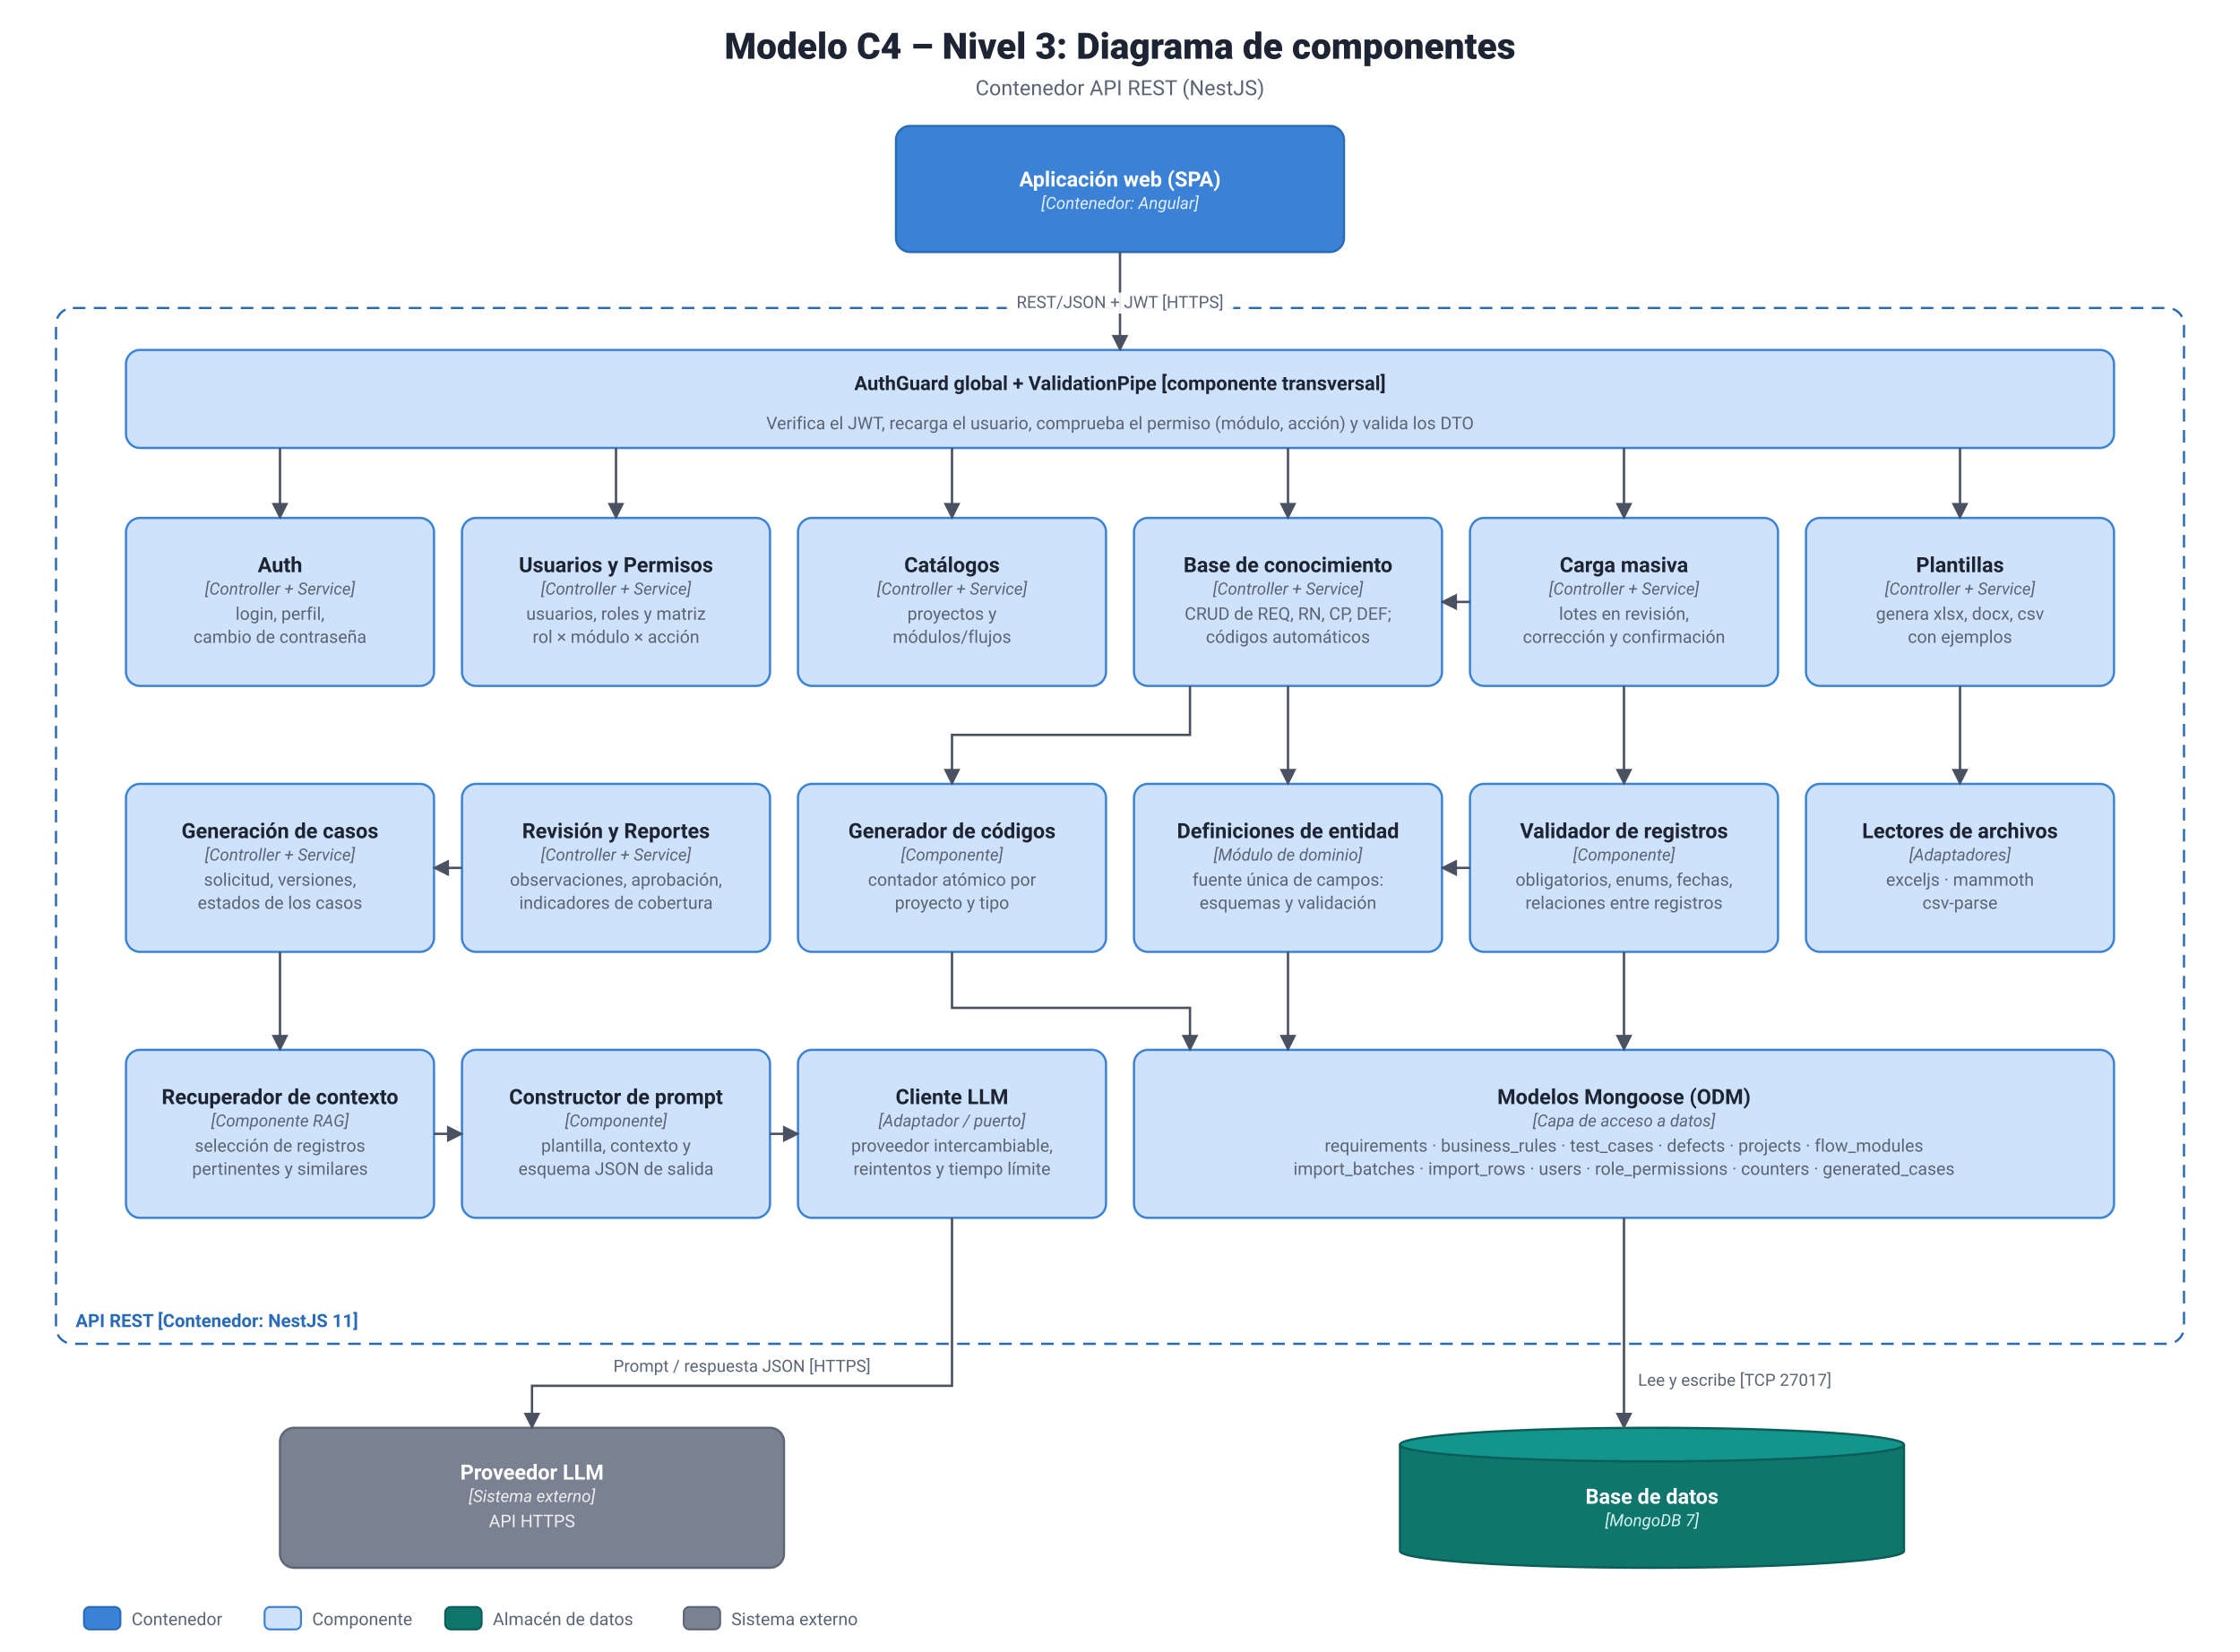
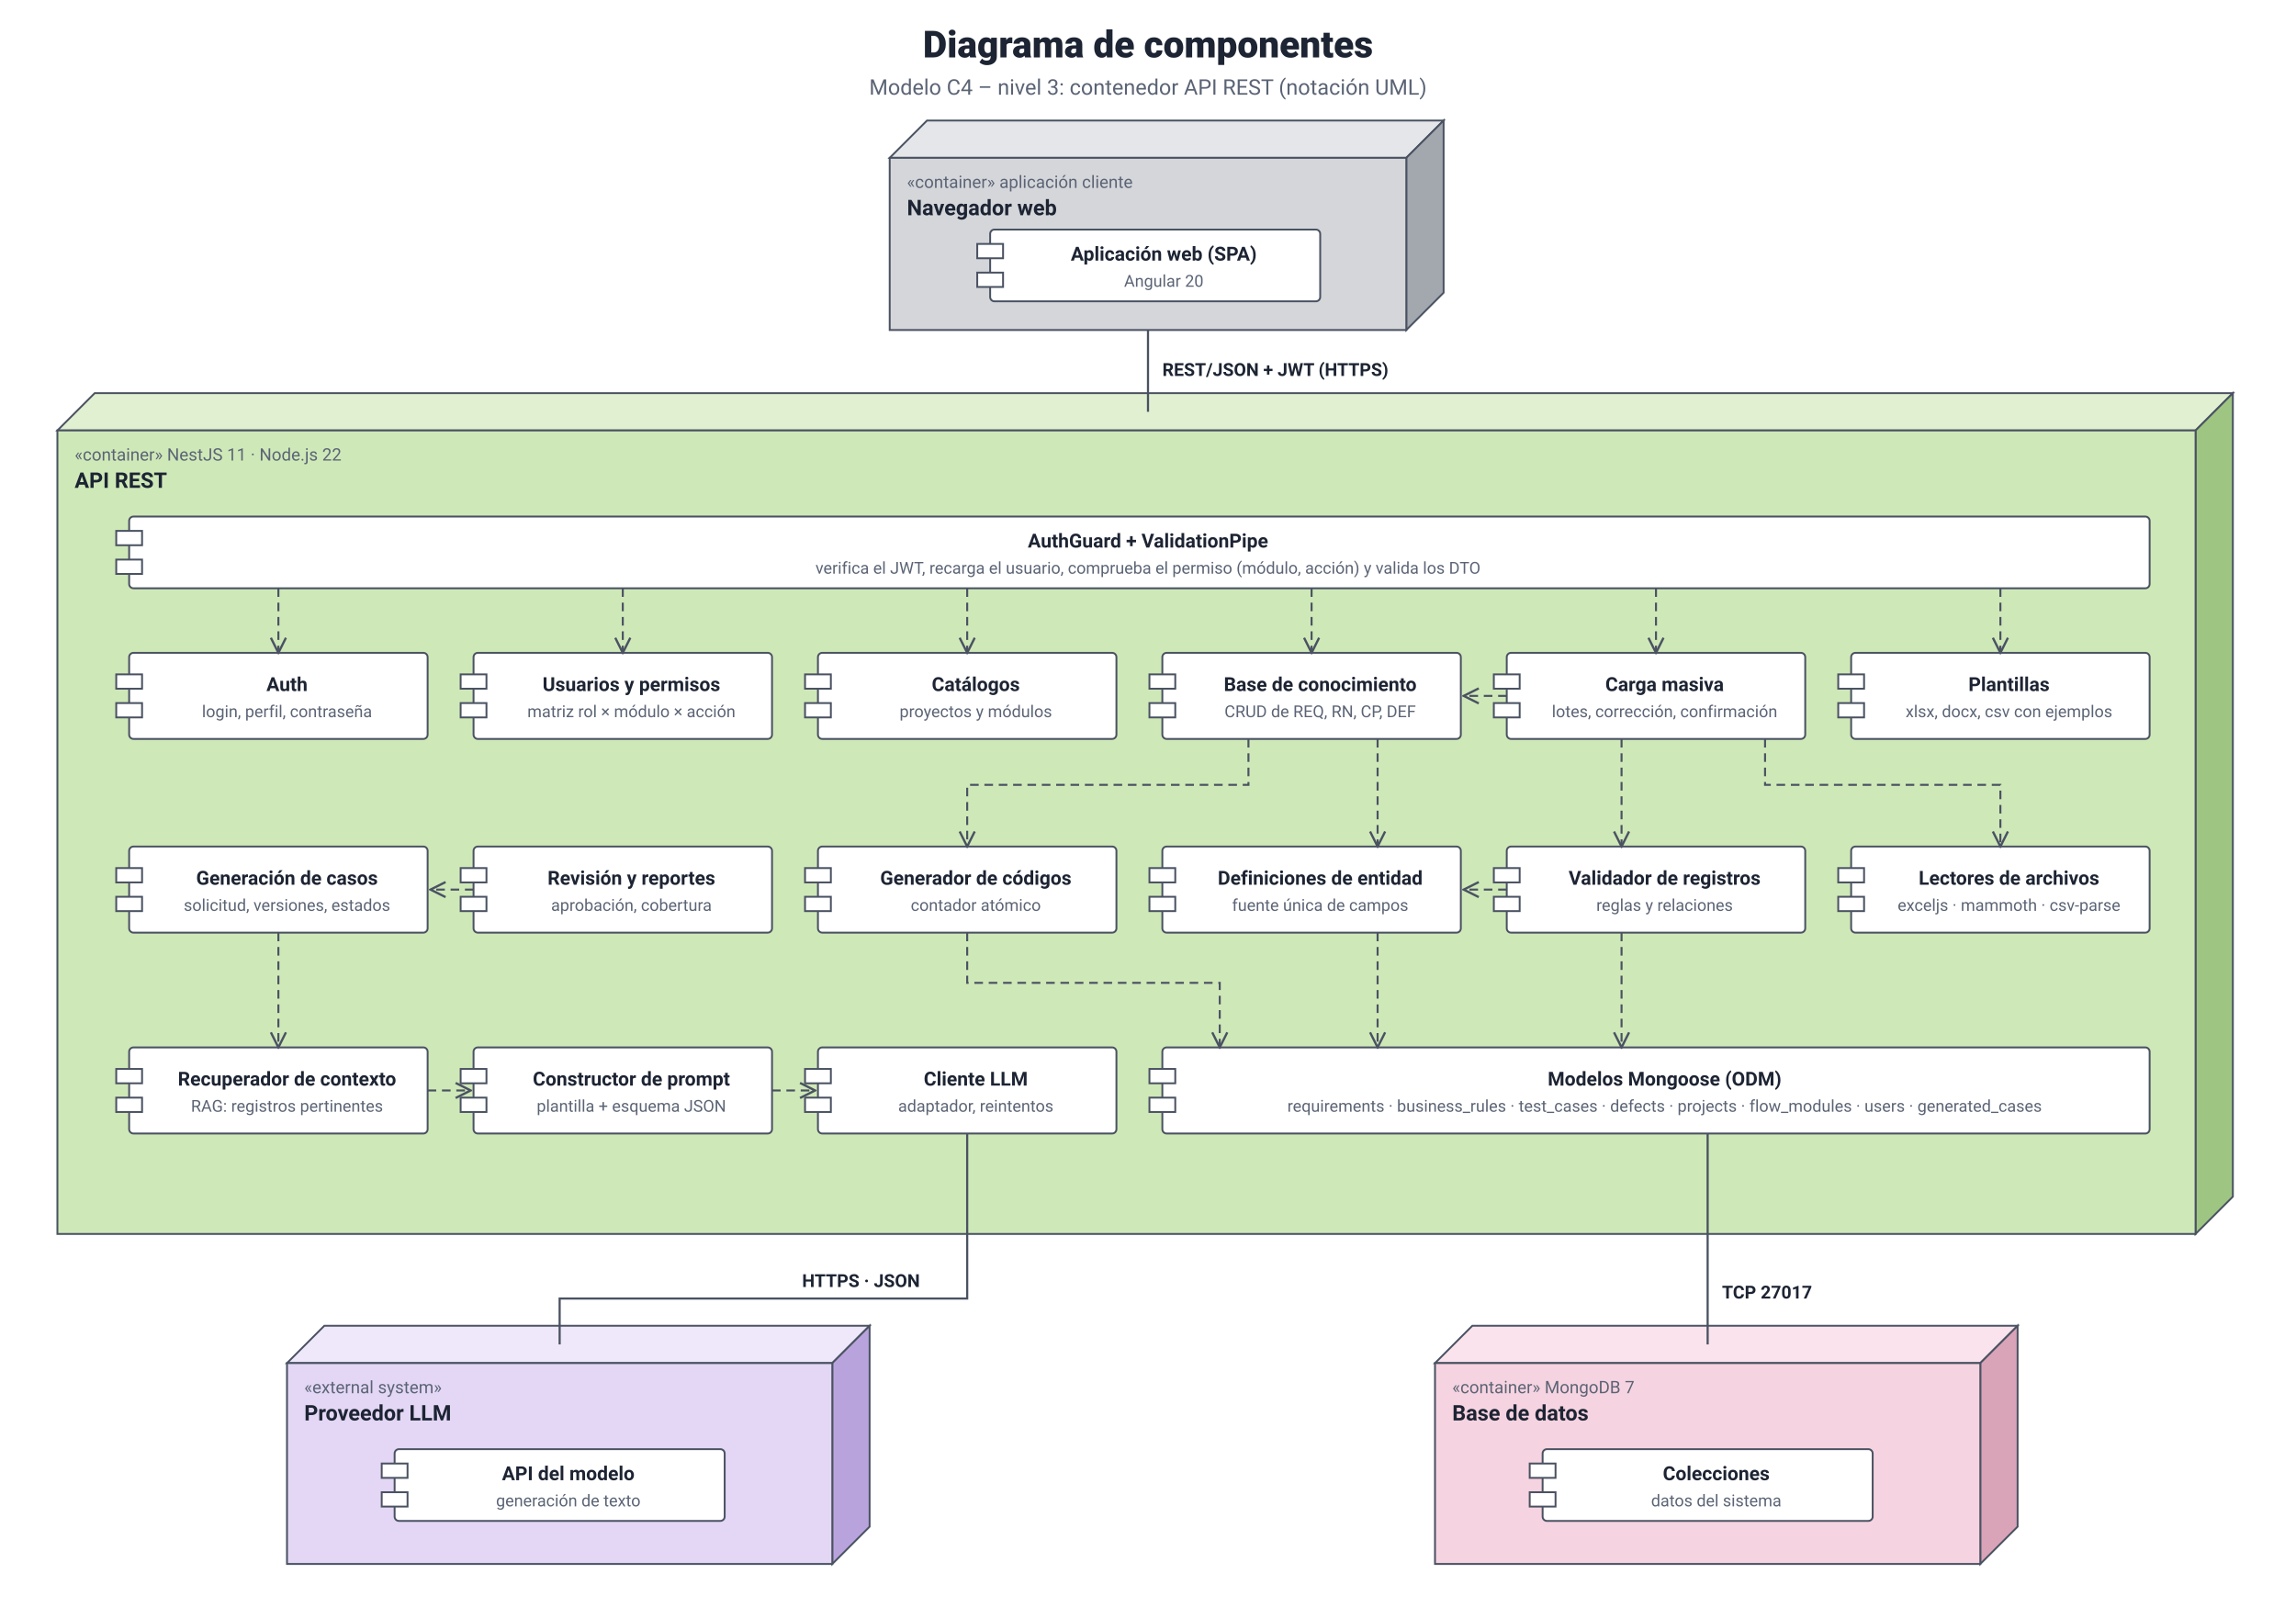
- <svg xmlns="http://www.w3.org/2000/svg" width="1600" height="1180" viewBox="0 0 1600 1180" font-family="Segoe UI, Roboto, Helvetica, Arial, sans-serif">
+ <svg xmlns="http://www.w3.org/2000/svg" width="1600" height="1120" viewBox="0 0 1600 1120" font-family="Segoe UI, Roboto, Helvetica, Arial, sans-serif">
  <defs>
    <marker id="arr" viewBox="0 0 10 10" refX="9" refY="5" markerWidth="7" markerHeight="7" orient="auto-start-reverse">
      <path d="M0,0 L10,5 L0,10 z" fill="#4a5262" />
    </marker>
+     <marker id="open" viewBox="0 0 12 12" refX="11" refY="6" markerWidth="9" markerHeight="9" orient="auto">
+       <path d="M1,1 L11,6 L1,11" fill="none" stroke="#4a5262" stroke-width="1.5" />
+     </marker>
  </defs>
-   <rect width="1600" height="1180" fill="#ffffff" />
-   <text x="800.0" y="42" font-size="26" font-weight="800" fill="#1d2433" text-anchor="middle">Modelo C4 – Nivel 3: Diagrama de componentes</text>
-   <text x="800.0" y="68" font-size="15" font-weight="400" fill="#5b6475" text-anchor="middle">Contenedor API REST (NestJS)</text>
-   <rect x="640" y="90" width="320" height="90" rx="10" fill="#3b82d6" stroke="#2a6bb8" stroke-width="1.6" />
-   <text x="800.0" y="133.25" font-size="15" font-weight="700" fill="#ffffff" text-anchor="middle">Aplicación web (SPA)</text>
-   <text x="800.0" y="149.25" font-size="12" font-weight="400" fill="#e3eefb" text-anchor="middle" font-style="italic">[Contenedor: Angular]</text>
-   <rect x="40" y="220" width="1520" height="740" rx="12" fill="none" stroke="#2a6bb8" stroke-width="1.6" stroke-dasharray="9 6" />
-   <text x="54" y="948" font-size="13" font-weight="700" fill="#2a6bb8" text-anchor="start">API REST [Contenedor: NestJS 11]</text>
-   <rect x="90" y="250" width="1420" height="70" rx="10" fill="#cfe2fb" stroke="#3b82d6" stroke-width="1.6" />
-   <text x="800.0" y="278.65" font-size="14" font-weight="700" fill="#1d2433" text-anchor="middle">AuthGuard global + ValidationPipe  [componente transversal]</text>
-   <text x="800.0" y="306.65" font-size="12.5" font-weight="400" fill="#5b6475" text-anchor="middle">Verifica el JWT, recarga el usuario, comprueba el permiso (módulo, acción) y valida los DTO</text>
-   <path d="M800,180 L800,250" fill="none" stroke="#4a5262" stroke-width="1.7" marker-end="url(#arr)" />
-   <rect x="719.1" y="209" width="161.8" height="15" fill="#ffffff" opacity="0.92" />
-   <text x="800" y="220" font-size="12" font-weight="400" fill="#5b6475" text-anchor="middle">REST/JSON + JWT [HTTPS]</text>
-   <rect x="90" y="370" width="220" height="120" rx="10" fill="#cfe2fb" stroke="#3b82d6" stroke-width="1.6" />
-   <text x="200.0" y="408.75" font-size="15" font-weight="700" fill="#1d2433" text-anchor="middle">Auth</text>
-   <text x="200.0" y="424.75" font-size="12" font-weight="400" fill="#5b6475" text-anchor="middle" font-style="italic">[Controller + Service]</text>
-   <text x="200.0" y="442.75" font-size="12.5" font-weight="400" fill="#5b6475" text-anchor="middle">login, perfil,</text>
-   <text x="200.0" y="459.25" font-size="12.5" font-weight="400" fill="#5b6475" text-anchor="middle">cambio de contraseña</text>
-   <path d="M200,320 L200,370" fill="none" stroke="#4a5262" stroke-width="1.7" marker-end="url(#arr)" />
-   <rect x="330" y="370" width="220" height="120" rx="10" fill="#cfe2fb" stroke="#3b82d6" stroke-width="1.6" />
-   <text x="440.0" y="408.75" font-size="15" font-weight="700" fill="#1d2433" text-anchor="middle">Usuarios y Permisos</text>
-   <text x="440.0" y="424.75" font-size="12" font-weight="400" fill="#5b6475" text-anchor="middle" font-style="italic">[Controller + Service]</text>
-   <text x="440.0" y="442.75" font-size="12.5" font-weight="400" fill="#5b6475" text-anchor="middle">usuarios, roles y matriz</text>
-   <text x="440.0" y="459.25" font-size="12.5" font-weight="400" fill="#5b6475" text-anchor="middle">rol × módulo × acción</text>
-   <path d="M440,320 L440,370" fill="none" stroke="#4a5262" stroke-width="1.7" marker-end="url(#arr)" />
-   <rect x="570" y="370" width="220" height="120" rx="10" fill="#cfe2fb" stroke="#3b82d6" stroke-width="1.6" />
-   <text x="680.0" y="408.75" font-size="15" font-weight="700" fill="#1d2433" text-anchor="middle">Catálogos</text>
-   <text x="680.0" y="424.75" font-size="12" font-weight="400" fill="#5b6475" text-anchor="middle" font-style="italic">[Controller + Service]</text>
-   <text x="680.0" y="442.75" font-size="12.5" font-weight="400" fill="#5b6475" text-anchor="middle">proyectos y</text>
-   <text x="680.0" y="459.25" font-size="12.5" font-weight="400" fill="#5b6475" text-anchor="middle">módulos/flujos</text>
-   <path d="M680,320 L680,370" fill="none" stroke="#4a5262" stroke-width="1.7" marker-end="url(#arr)" />
-   <rect x="810" y="370" width="220" height="120" rx="10" fill="#cfe2fb" stroke="#3b82d6" stroke-width="1.6" />
-   <text x="920.0" y="408.75" font-size="15" font-weight="700" fill="#1d2433" text-anchor="middle">Base de conocimiento</text>
-   <text x="920.0" y="424.75" font-size="12" font-weight="400" fill="#5b6475" text-anchor="middle" font-style="italic">[Controller + Service]</text>
-   <text x="920.0" y="442.75" font-size="12.5" font-weight="400" fill="#5b6475" text-anchor="middle">CRUD de REQ, RN, CP, DEF;</text>
-   <text x="920.0" y="459.25" font-size="12.5" font-weight="400" fill="#5b6475" text-anchor="middle">códigos automáticos</text>
-   <path d="M920,320 L920,370" fill="none" stroke="#4a5262" stroke-width="1.7" marker-end="url(#arr)" />
-   <rect x="1050" y="370" width="220" height="120" rx="10" fill="#cfe2fb" stroke="#3b82d6" stroke-width="1.6" />
-   <text x="1160.0" y="408.75" font-size="15" font-weight="700" fill="#1d2433" text-anchor="middle">Carga masiva</text>
-   <text x="1160.0" y="424.75" font-size="12" font-weight="400" fill="#5b6475" text-anchor="middle" font-style="italic">[Controller + Service]</text>
-   <text x="1160.0" y="442.75" font-size="12.5" font-weight="400" fill="#5b6475" text-anchor="middle">lotes en revisión,</text>
-   <text x="1160.0" y="459.25" font-size="12.5" font-weight="400" fill="#5b6475" text-anchor="middle">corrección y confirmación</text>
-   <path d="M1160,320 L1160,370" fill="none" stroke="#4a5262" stroke-width="1.7" marker-end="url(#arr)" />
-   <rect x="1290" y="370" width="220" height="120" rx="10" fill="#cfe2fb" stroke="#3b82d6" stroke-width="1.6" />
-   <text x="1400.0" y="408.75" font-size="15" font-weight="700" fill="#1d2433" text-anchor="middle">Plantillas</text>
-   <text x="1400.0" y="424.75" font-size="12" font-weight="400" fill="#5b6475" text-anchor="middle" font-style="italic">[Controller + Service]</text>
-   <text x="1400.0" y="442.75" font-size="12.5" font-weight="400" fill="#5b6475" text-anchor="middle">genera xlsx, docx, csv</text>
-   <text x="1400.0" y="459.25" font-size="12.5" font-weight="400" fill="#5b6475" text-anchor="middle">con ejemplos</text>
-   <path d="M1400,320 L1400,370" fill="none" stroke="#4a5262" stroke-width="1.7" marker-end="url(#arr)" />
-   <rect x="810" y="560" width="220" height="120" rx="10" fill="#cfe2fb" stroke="#3b82d6" stroke-width="1.6" />
-   <text x="920.0" y="598.75" font-size="15" font-weight="700" fill="#1d2433" text-anchor="middle">Definiciones de entidad</text>
-   <text x="920.0" y="614.75" font-size="12" font-weight="400" fill="#5b6475" text-anchor="middle" font-style="italic">[Módulo de dominio]</text>
-   <text x="920.0" y="632.75" font-size="12.5" font-weight="400" fill="#5b6475" text-anchor="middle">fuente única de campos:</text>
-   <text x="920.0" y="649.25" font-size="12.5" font-weight="400" fill="#5b6475" text-anchor="middle">esquemas y validación</text>
-   <rect x="1050" y="560" width="220" height="120" rx="10" fill="#cfe2fb" stroke="#3b82d6" stroke-width="1.6" />
-   <text x="1160.0" y="598.75" font-size="15" font-weight="700" fill="#1d2433" text-anchor="middle">Validador de registros</text>
-   <text x="1160.0" y="614.75" font-size="12" font-weight="400" fill="#5b6475" text-anchor="middle" font-style="italic">[Componente]</text>
-   <text x="1160.0" y="632.75" font-size="12.5" font-weight="400" fill="#5b6475" text-anchor="middle">obligatorios, enums, fechas,</text>
-   <text x="1160.0" y="649.25" font-size="12.5" font-weight="400" fill="#5b6475" text-anchor="middle">relaciones entre registros</text>
-   <rect x="1290" y="560" width="220" height="120" rx="10" fill="#cfe2fb" stroke="#3b82d6" stroke-width="1.6" />
-   <text x="1400.0" y="598.75" font-size="15" font-weight="700" fill="#1d2433" text-anchor="middle">Lectores de archivos</text>
-   <text x="1400.0" y="614.75" font-size="12" font-weight="400" fill="#5b6475" text-anchor="middle" font-style="italic">[Adaptadores]</text>
-   <text x="1400.0" y="632.75" font-size="12.5" font-weight="400" fill="#5b6475" text-anchor="middle">exceljs · mammoth</text>
-   <text x="1400.0" y="649.25" font-size="12.5" font-weight="400" fill="#5b6475" text-anchor="middle">csv-parse</text>
-   <rect x="570" y="560" width="220" height="120" rx="10" fill="#cfe2fb" stroke="#3b82d6" stroke-width="1.6" />
-   <text x="680.0" y="598.75" font-size="15" font-weight="700" fill="#1d2433" text-anchor="middle">Generador de códigos</text>
-   <text x="680.0" y="614.75" font-size="12" font-weight="400" fill="#5b6475" text-anchor="middle" font-style="italic">[Componente]</text>
-   <text x="680.0" y="632.75" font-size="12.5" font-weight="400" fill="#5b6475" text-anchor="middle">contador atómico por</text>
-   <text x="680.0" y="649.25" font-size="12.5" font-weight="400" fill="#5b6475" text-anchor="middle">proyecto y tipo</text>
-   <rect x="90" y="560" width="220" height="120" rx="10" fill="#cfe2fb" stroke="#3b82d6" stroke-width="1.6" />
-   <text x="200.0" y="598.75" font-size="15" font-weight="700" fill="#1d2433" text-anchor="middle">Generación de casos</text>
-   <text x="200.0" y="614.75" font-size="12" font-weight="400" fill="#5b6475" text-anchor="middle" font-style="italic">[Controller + Service]</text>
-   <text x="200.0" y="632.75" font-size="12.5" font-weight="400" fill="#5b6475" text-anchor="middle">solicitud, versiones,</text>
-   <text x="200.0" y="649.25" font-size="12.5" font-weight="400" fill="#5b6475" text-anchor="middle">estados de los casos</text>
-   <rect x="330" y="560" width="220" height="120" rx="10" fill="#cfe2fb" stroke="#3b82d6" stroke-width="1.6" />
-   <text x="440.0" y="598.75" font-size="15" font-weight="700" fill="#1d2433" text-anchor="middle">Revisión y Reportes</text>
-   <text x="440.0" y="614.75" font-size="12" font-weight="400" fill="#5b6475" text-anchor="middle" font-style="italic">[Controller + Service]</text>
-   <text x="440.0" y="632.75" font-size="12.5" font-weight="400" fill="#5b6475" text-anchor="middle">observaciones, aprobación,</text>
-   <text x="440.0" y="649.25" font-size="12.5" font-weight="400" fill="#5b6475" text-anchor="middle">indicadores de cobertura</text>
-   <rect x="90" y="750" width="220" height="120" rx="10" fill="#cfe2fb" stroke="#3b82d6" stroke-width="1.6" />
-   <text x="200.0" y="788.75" font-size="15" font-weight="700" fill="#1d2433" text-anchor="middle">Recuperador de contexto</text>
-   <text x="200.0" y="804.75" font-size="12" font-weight="400" fill="#5b6475" text-anchor="middle" font-style="italic">[Componente RAG]</text>
-   <text x="200.0" y="822.75" font-size="12.5" font-weight="400" fill="#5b6475" text-anchor="middle">selección de registros</text>
-   <text x="200.0" y="839.25" font-size="12.5" font-weight="400" fill="#5b6475" text-anchor="middle">pertinentes y similares</text>
-   <rect x="330" y="750" width="220" height="120" rx="10" fill="#cfe2fb" stroke="#3b82d6" stroke-width="1.6" />
-   <text x="440.0" y="788.75" font-size="15" font-weight="700" fill="#1d2433" text-anchor="middle">Constructor de prompt</text>
-   <text x="440.0" y="804.75" font-size="12" font-weight="400" fill="#5b6475" text-anchor="middle" font-style="italic">[Componente]</text>
-   <text x="440.0" y="822.75" font-size="12.5" font-weight="400" fill="#5b6475" text-anchor="middle">plantilla, contexto y</text>
-   <text x="440.0" y="839.25" font-size="12.5" font-weight="400" fill="#5b6475" text-anchor="middle">esquema JSON de salida</text>
-   <rect x="570" y="750" width="220" height="120" rx="10" fill="#cfe2fb" stroke="#3b82d6" stroke-width="1.6" />
-   <text x="680.0" y="788.75" font-size="15" font-weight="700" fill="#1d2433" text-anchor="middle">Cliente LLM</text>
-   <text x="680.0" y="804.75" font-size="12" font-weight="400" fill="#5b6475" text-anchor="middle" font-style="italic">[Adaptador / puerto]</text>
-   <text x="680.0" y="822.75" font-size="12.5" font-weight="400" fill="#5b6475" text-anchor="middle">proveedor intercambiable,</text>
-   <text x="680.0" y="839.25" font-size="12.5" font-weight="400" fill="#5b6475" text-anchor="middle">reintentos y tiempo límite</text>
-   <rect x="810" y="750" width="700" height="120" rx="10" fill="#cfe2fb" stroke="#3b82d6" stroke-width="1.6" />
-   <text x="1160.0" y="788.75" font-size="15" font-weight="700" fill="#1d2433" text-anchor="middle">Modelos Mongoose (ODM)</text>
-   <text x="1160.0" y="804.75" font-size="12" font-weight="400" fill="#5b6475" text-anchor="middle" font-style="italic">[Capa de acceso a datos]</text>
-   <text x="1160.0" y="822.75" font-size="12.5" font-weight="400" fill="#5b6475" text-anchor="middle">requirements · business_rules · test_cases · defects · projects · flow_modules</text>
-   <text x="1160.0" y="839.25" font-size="12.5" font-weight="400" fill="#5b6475" text-anchor="middle">import_batches · import_rows · users · role_permissions · counters · generated_cases</text>
-   <path d="M920,490 L920,560" fill="none" stroke="#4a5262" stroke-width="1.7" marker-end="url(#arr)" />
-   <path d="M1160,490 L1160,560" fill="none" stroke="#4a5262" stroke-width="1.7" marker-end="url(#arr)" />
-   <path d="M1400,490 L1400,560" fill="none" stroke="#4a5262" stroke-width="1.7" marker-end="url(#arr)" />
-   <path d="M1050,430 L1030,430" fill="none" stroke="#4a5262" stroke-width="1.7" marker-end="url(#arr)" />
-   <path d="M850,490 L850,525 L680,525 L680,560" fill="none" stroke="#4a5262" stroke-width="1.7" marker-end="url(#arr)" />
-   <path d="M1050,620 L1030,620" fill="none" stroke="#4a5262" stroke-width="1.7" marker-end="url(#arr)" />
-   <path d="M200,680 L200,750" fill="none" stroke="#4a5262" stroke-width="1.7" marker-end="url(#arr)" />
-   <path d="M310,810 L330,810" fill="none" stroke="#4a5262" stroke-width="1.7" marker-end="url(#arr)" />
-   <path d="M550,810 L570,810" fill="none" stroke="#4a5262" stroke-width="1.7" marker-end="url(#arr)" />
-   <path d="M330,620 L310,620" fill="none" stroke="#4a5262" stroke-width="1.7" marker-end="url(#arr)" />
-   <path d="M920,680 L920,750" fill="none" stroke="#4a5262" stroke-width="1.7" marker-end="url(#arr)" />
-   <path d="M1160,680 L1160,750" fill="none" stroke="#4a5262" stroke-width="1.7" marker-end="url(#arr)" />
-   <path d="M680,680 L680,720 L850,720 L850,750" fill="none" stroke="#4a5262" stroke-width="1.7" marker-end="url(#arr)" />
-   <rect x="200" y="1020" width="360" height="100" rx="10" fill="#7a8291" stroke="#5f6674" stroke-width="1.6" />
-   <text x="380.0" y="1057.0" font-size="15" font-weight="700" fill="#ffffff" text-anchor="middle">Proveedor LLM</text>
-   <text x="380.0" y="1073.0" font-size="12" font-weight="400" fill="#eceef2" text-anchor="middle" font-style="italic">[Sistema externo]</text>
-   <text x="380.0" y="1091.0" font-size="12.5" font-weight="400" fill="#eceef2" text-anchor="middle">API HTTPS</text>
-   <path d="M680,870 L680,990 L380,990 L380,1020" fill="none" stroke="#4a5262" stroke-width="1.7" marker-end="url(#arr)" />
-   <rect x="422.7" y="969" width="214.6" height="15" fill="#ffffff" opacity="0.92" />
-   <text x="530" y="980" font-size="12" font-weight="400" fill="#5b6475" text-anchor="middle">Prompt / respuesta JSON [HTTPS]</text>
-   <path d="M1000,1032 L1000,1108 A180.0,12 0 0 0 1360,1108 L1360,1032" fill="#0f766e" stroke="#0b5e58" stroke-width="1.6" />
-   <ellipse cx="1180.0" cy="1032" rx="180.0" ry="12" fill="#14958b" stroke="#0b5e58" stroke-width="1.6" />
-   <text x="1180.0" y="1074.25" font-size="15" font-weight="700" fill="#ffffff" text-anchor="middle">Base de datos</text>
-   <text x="1180.0" y="1090.25" font-size="12" font-weight="400" fill="#d5f2ee" text-anchor="middle" font-style="italic">[MongoDB 7]</text>
-   <path d="M1160,870 L1160,1020" fill="none" stroke="#4a5262" stroke-width="1.7" marker-end="url(#arr)" />
-   <rect x="1166" y="979" width="175.0" height="15" fill="#ffffff" opacity="0.92" />
-   <text x="1170" y="990" font-size="12" font-weight="400" fill="#5b6475" text-anchor="start">Lee y escribe [TCP 27017]</text>
-   <rect x="60" y="1148" width="26" height="16" rx="4" fill="#3b82d6" stroke="#2a6bb8" stroke-width="1.4" />
-   <text x="94" y="1161" font-size="12.5" font-weight="400" fill="#5b6475" text-anchor="start">Contenedor</text>
-   <rect x="189.0" y="1148" width="26" height="16" rx="4" fill="#cfe2fb" stroke="#3b82d6" stroke-width="1.4" />
-   <text x="223.0" y="1161" font-size="12.5" font-weight="400" fill="#5b6475" text-anchor="start">Componente</text>
-   <rect x="318.0" y="1148" width="26" height="16" rx="4" fill="#0f766e" stroke="#0b5e58" stroke-width="1.4" />
-   <text x="352.0" y="1161" font-size="12.5" font-weight="400" fill="#5b6475" text-anchor="start">Almacén de datos</text>
-   <rect x="488.4" y="1148" width="26" height="16" rx="4" fill="#7a8291" stroke="#5f6674" stroke-width="1.4" />
-   <text x="522.4" y="1161" font-size="12.5" font-weight="400" fill="#5b6475" text-anchor="start">Sistema externo</text>
+   <rect width="1600" height="1120" fill="#ffffff" />
+   <text x="800.0" y="40" font-size="26" font-weight="800" fill="#1d2433" text-anchor="middle">Diagrama de componentes</text>
+   <text x="800.0" y="66" font-size="15" font-weight="400" fill="#5b6475" text-anchor="middle">Modelo C4 – nivel 3: contenedor API REST (notación UML)</text>
+   <polygon points="620,110 646,84 1006,84 980,110" fill="#e4e6e9" stroke="#4a5262" stroke-width="1.3" />
+   <polygon points="980,110 1006,84 1006,204 980,230" fill="#a3a7ae" stroke="#4a5262" stroke-width="1.3" />
+   <rect x="620" y="110" width="360" height="120" fill="#d4d6da" stroke="#4a5262" stroke-width="1.3" />
+   <text x="632" y="131" font-size="12" font-weight="400" fill="#5b6475" text-anchor="start">«container» aplicación cliente</text>
+   <text x="632" y="150" font-size="15" font-weight="700" fill="#1d2433" text-anchor="start">Navegador web</text>
+   <rect x="690" y="160" width="230" height="50" rx="3" fill="#ffffff" stroke="#4a5262" stroke-width="1.3" />
+   <rect x="681" y="170.0" width="18" height="10" fill="#ffffff" stroke="#4a5262" stroke-width="1.3" />
+   <rect x="681" y="190.0" width="18" height="10" fill="#ffffff" stroke="#4a5262" stroke-width="1.3" />
+   <text x="811.0" y="181.625" font-size="13.5" font-weight="700" fill="#1d2433" text-anchor="middle">Aplicación web (SPA)</text>
+   <text x="811.0" y="199.85" font-size="11.5" font-weight="400" fill="#5b6475" text-anchor="middle">Angular 20</text>
+   <polygon points="40,300 66,274 1556,274 1530,300" fill="#e0f0d1" stroke="#4a5262" stroke-width="1.3" />
+   <polygon points="1530,300 1556,274 1556,834 1530,860" fill="#9fc583" stroke="#4a5262" stroke-width="1.3" />
+   <rect x="40" y="300" width="1490" height="560" fill="#cfe8b8" stroke="#4a5262" stroke-width="1.3" />
+   <text x="52" y="321" font-size="12" font-weight="400" fill="#5b6475" text-anchor="start">«container» NestJS 11 · Node.js 22</text>
+   <text x="52" y="340" font-size="15" font-weight="700" fill="#1d2433" text-anchor="start">API REST</text>
+   <path d="M800,230 L800,287.0" fill="none" stroke="#4a5262" stroke-width="1.5" />
+   <text x="810" y="262" font-size="12.5" font-weight="700" fill="#1d2433" text-anchor="start">REST/JSON + JWT (HTTPS)</text>
+   <rect x="90" y="360" width="1408" height="50" rx="3" fill="#ffffff" stroke="#4a5262" stroke-width="1.3" />
+   <rect x="81" y="370.0" width="18" height="10" fill="#ffffff" stroke="#4a5262" stroke-width="1.3" />
+   <rect x="81" y="390.0" width="18" height="10" fill="#ffffff" stroke="#4a5262" stroke-width="1.3" />
+   <text x="800.0" y="381.625" font-size="13.5" font-weight="700" fill="#1d2433" text-anchor="middle">AuthGuard + ValidationPipe</text>
+   <text x="800.0" y="399.85" font-size="11.5" font-weight="400" fill="#5b6475" text-anchor="middle">verifica el JWT, recarga el usuario, comprueba el permiso (módulo, acción) y valida los DTO</text>
+   <rect x="90" y="455" width="208" height="60" rx="3" fill="#ffffff" stroke="#4a5262" stroke-width="1.3" />
+   <rect x="81" y="470.0" width="18" height="10" fill="#ffffff" stroke="#4a5262" stroke-width="1.3" />
+   <rect x="81" y="490.0" width="18" height="10" fill="#ffffff" stroke="#4a5262" stroke-width="1.3" />
+   <text x="200.0" y="481.625" font-size="13.5" font-weight="700" fill="#1d2433" text-anchor="middle">Auth</text>
+   <text x="200.0" y="499.85" font-size="11.5" font-weight="400" fill="#5b6475" text-anchor="middle">login, perfil, contraseña</text>
+   <path d="M194.0,410 L194.0,455" fill="none" stroke="#4a5262" stroke-width="1.4" stroke-dasharray="6 4" marker-end="url(#open)" />
+   <rect x="330" y="455" width="208" height="60" rx="3" fill="#ffffff" stroke="#4a5262" stroke-width="1.3" />
+   <rect x="321" y="470.0" width="18" height="10" fill="#ffffff" stroke="#4a5262" stroke-width="1.3" />
+   <rect x="321" y="490.0" width="18" height="10" fill="#ffffff" stroke="#4a5262" stroke-width="1.3" />
+   <text x="440.0" y="481.625" font-size="13.5" font-weight="700" fill="#1d2433" text-anchor="middle">Usuarios y permisos</text>
+   <text x="440.0" y="499.85" font-size="11.5" font-weight="400" fill="#5b6475" text-anchor="middle">matriz rol × módulo × acción</text>
+   <path d="M434.0,410 L434.0,455" fill="none" stroke="#4a5262" stroke-width="1.4" stroke-dasharray="6 4" marker-end="url(#open)" />
+   <rect x="570" y="455" width="208" height="60" rx="3" fill="#ffffff" stroke="#4a5262" stroke-width="1.3" />
+   <rect x="561" y="470.0" width="18" height="10" fill="#ffffff" stroke="#4a5262" stroke-width="1.3" />
+   <rect x="561" y="490.0" width="18" height="10" fill="#ffffff" stroke="#4a5262" stroke-width="1.3" />
+   <text x="680.0" y="481.625" font-size="13.5" font-weight="700" fill="#1d2433" text-anchor="middle">Catálogos</text>
+   <text x="680.0" y="499.85" font-size="11.5" font-weight="400" fill="#5b6475" text-anchor="middle">proyectos y módulos</text>
+   <path d="M674.0,410 L674.0,455" fill="none" stroke="#4a5262" stroke-width="1.4" stroke-dasharray="6 4" marker-end="url(#open)" />
+   <rect x="810" y="455" width="208" height="60" rx="3" fill="#ffffff" stroke="#4a5262" stroke-width="1.3" />
+   <rect x="801" y="470.0" width="18" height="10" fill="#ffffff" stroke="#4a5262" stroke-width="1.3" />
+   <rect x="801" y="490.0" width="18" height="10" fill="#ffffff" stroke="#4a5262" stroke-width="1.3" />
+   <text x="920.0" y="481.625" font-size="13.5" font-weight="700" fill="#1d2433" text-anchor="middle">Base de conocimiento</text>
+   <text x="920.0" y="499.85" font-size="11.5" font-weight="400" fill="#5b6475" text-anchor="middle">CRUD de REQ, RN, CP, DEF</text>
+   <path d="M914.0,410 L914.0,455" fill="none" stroke="#4a5262" stroke-width="1.4" stroke-dasharray="6 4" marker-end="url(#open)" />
+   <rect x="1050" y="455" width="208" height="60" rx="3" fill="#ffffff" stroke="#4a5262" stroke-width="1.3" />
+   <rect x="1041" y="470.0" width="18" height="10" fill="#ffffff" stroke="#4a5262" stroke-width="1.3" />
+   <rect x="1041" y="490.0" width="18" height="10" fill="#ffffff" stroke="#4a5262" stroke-width="1.3" />
+   <text x="1160.0" y="481.625" font-size="13.5" font-weight="700" fill="#1d2433" text-anchor="middle">Carga masiva</text>
+   <text x="1160.0" y="499.85" font-size="11.5" font-weight="400" fill="#5b6475" text-anchor="middle">lotes, corrección, confirmación</text>
+   <path d="M1154.0,410 L1154.0,455" fill="none" stroke="#4a5262" stroke-width="1.4" stroke-dasharray="6 4" marker-end="url(#open)" />
+   <rect x="1290" y="455" width="208" height="60" rx="3" fill="#ffffff" stroke="#4a5262" stroke-width="1.3" />
+   <rect x="1281" y="470.0" width="18" height="10" fill="#ffffff" stroke="#4a5262" stroke-width="1.3" />
+   <rect x="1281" y="490.0" width="18" height="10" fill="#ffffff" stroke="#4a5262" stroke-width="1.3" />
+   <text x="1400.0" y="481.625" font-size="13.5" font-weight="700" fill="#1d2433" text-anchor="middle">Plantillas</text>
+   <text x="1400.0" y="499.85" font-size="11.5" font-weight="400" fill="#5b6475" text-anchor="middle">xlsx, docx, csv con ejemplos</text>
+   <path d="M1394.0,410 L1394.0,455" fill="none" stroke="#4a5262" stroke-width="1.4" stroke-dasharray="6 4" marker-end="url(#open)" />
+   <rect x="90" y="590" width="208" height="60" rx="3" fill="#ffffff" stroke="#4a5262" stroke-width="1.3" />
+   <rect x="81" y="605.0" width="18" height="10" fill="#ffffff" stroke="#4a5262" stroke-width="1.3" />
+   <rect x="81" y="625.0" width="18" height="10" fill="#ffffff" stroke="#4a5262" stroke-width="1.3" />
+   <text x="200.0" y="616.625" font-size="13.5" font-weight="700" fill="#1d2433" text-anchor="middle">Generación de casos</text>
+   <text x="200.0" y="634.85" font-size="11.5" font-weight="400" fill="#5b6475" text-anchor="middle">solicitud, versiones, estados</text>
+   <rect x="330" y="590" width="208" height="60" rx="3" fill="#ffffff" stroke="#4a5262" stroke-width="1.3" />
+   <rect x="321" y="605.0" width="18" height="10" fill="#ffffff" stroke="#4a5262" stroke-width="1.3" />
+   <rect x="321" y="625.0" width="18" height="10" fill="#ffffff" stroke="#4a5262" stroke-width="1.3" />
+   <text x="440.0" y="616.625" font-size="13.5" font-weight="700" fill="#1d2433" text-anchor="middle">Revisión y reportes</text>
+   <text x="440.0" y="634.85" font-size="11.5" font-weight="400" fill="#5b6475" text-anchor="middle">aprobación, cobertura</text>
+   <rect x="570" y="590" width="208" height="60" rx="3" fill="#ffffff" stroke="#4a5262" stroke-width="1.3" />
+   <rect x="561" y="605.0" width="18" height="10" fill="#ffffff" stroke="#4a5262" stroke-width="1.3" />
+   <rect x="561" y="625.0" width="18" height="10" fill="#ffffff" stroke="#4a5262" stroke-width="1.3" />
+   <text x="680.0" y="616.625" font-size="13.5" font-weight="700" fill="#1d2433" text-anchor="middle">Generador de códigos</text>
+   <text x="680.0" y="634.85" font-size="11.5" font-weight="400" fill="#5b6475" text-anchor="middle">contador atómico</text>
+   <rect x="810" y="590" width="208" height="60" rx="3" fill="#ffffff" stroke="#4a5262" stroke-width="1.3" />
+   <rect x="801" y="605.0" width="18" height="10" fill="#ffffff" stroke="#4a5262" stroke-width="1.3" />
+   <rect x="801" y="625.0" width="18" height="10" fill="#ffffff" stroke="#4a5262" stroke-width="1.3" />
+   <text x="920.0" y="616.625" font-size="13.5" font-weight="700" fill="#1d2433" text-anchor="middle">Definiciones de entidad</text>
+   <text x="920.0" y="634.85" font-size="11.5" font-weight="400" fill="#5b6475" text-anchor="middle">fuente única de campos</text>
+   <rect x="1050" y="590" width="208" height="60" rx="3" fill="#ffffff" stroke="#4a5262" stroke-width="1.3" />
+   <rect x="1041" y="605.0" width="18" height="10" fill="#ffffff" stroke="#4a5262" stroke-width="1.3" />
+   <rect x="1041" y="625.0" width="18" height="10" fill="#ffffff" stroke="#4a5262" stroke-width="1.3" />
+   <text x="1160.0" y="616.625" font-size="13.5" font-weight="700" fill="#1d2433" text-anchor="middle">Validador de registros</text>
+   <text x="1160.0" y="634.85" font-size="11.5" font-weight="400" fill="#5b6475" text-anchor="middle">reglas y relaciones</text>
+   <rect x="1290" y="590" width="208" height="60" rx="3" fill="#ffffff" stroke="#4a5262" stroke-width="1.3" />
+   <rect x="1281" y="605.0" width="18" height="10" fill="#ffffff" stroke="#4a5262" stroke-width="1.3" />
+   <rect x="1281" y="625.0" width="18" height="10" fill="#ffffff" stroke="#4a5262" stroke-width="1.3" />
+   <text x="1400.0" y="616.625" font-size="13.5" font-weight="700" fill="#1d2433" text-anchor="middle">Lectores de archivos</text>
+   <text x="1400.0" y="634.85" font-size="11.5" font-weight="400" fill="#5b6475" text-anchor="middle">exceljs · mammoth · csv-parse</text>
+   <rect x="90" y="730" width="208" height="60" rx="3" fill="#ffffff" stroke="#4a5262" stroke-width="1.3" />
+   <rect x="81" y="745.0" width="18" height="10" fill="#ffffff" stroke="#4a5262" stroke-width="1.3" />
+   <rect x="81" y="765.0" width="18" height="10" fill="#ffffff" stroke="#4a5262" stroke-width="1.3" />
+   <text x="200.0" y="756.625" font-size="13.5" font-weight="700" fill="#1d2433" text-anchor="middle">Recuperador de contexto</text>
+   <text x="200.0" y="774.85" font-size="11.5" font-weight="400" fill="#5b6475" text-anchor="middle">RAG: registros pertinentes</text>
+   <rect x="330" y="730" width="208" height="60" rx="3" fill="#ffffff" stroke="#4a5262" stroke-width="1.3" />
+   <rect x="321" y="745.0" width="18" height="10" fill="#ffffff" stroke="#4a5262" stroke-width="1.3" />
+   <rect x="321" y="765.0" width="18" height="10" fill="#ffffff" stroke="#4a5262" stroke-width="1.3" />
+   <text x="440.0" y="756.625" font-size="13.5" font-weight="700" fill="#1d2433" text-anchor="middle">Constructor de prompt</text>
+   <text x="440.0" y="774.85" font-size="11.5" font-weight="400" fill="#5b6475" text-anchor="middle">plantilla + esquema JSON</text>
+   <rect x="570" y="730" width="208" height="60" rx="3" fill="#ffffff" stroke="#4a5262" stroke-width="1.3" />
+   <rect x="561" y="745.0" width="18" height="10" fill="#ffffff" stroke="#4a5262" stroke-width="1.3" />
+   <rect x="561" y="765.0" width="18" height="10" fill="#ffffff" stroke="#4a5262" stroke-width="1.3" />
+   <text x="680.0" y="756.625" font-size="13.5" font-weight="700" fill="#1d2433" text-anchor="middle">Cliente LLM</text>
+   <text x="680.0" y="774.85" font-size="11.5" font-weight="400" fill="#5b6475" text-anchor="middle">adaptador, reintentos</text>
+   <rect x="810" y="730" width="688" height="60" rx="3" fill="#ffffff" stroke="#4a5262" stroke-width="1.3" />
+   <rect x="801" y="745.0" width="18" height="10" fill="#ffffff" stroke="#4a5262" stroke-width="1.3" />
+   <rect x="801" y="765.0" width="18" height="10" fill="#ffffff" stroke="#4a5262" stroke-width="1.3" />
+   <text x="1160.0" y="756.625" font-size="13.5" font-weight="700" fill="#1d2433" text-anchor="middle">Modelos Mongoose (ODM)</text>
+   <text x="1160.0" y="774.85" font-size="11.5" font-weight="400" fill="#5b6475" text-anchor="middle">requirements · business_rules · test_cases · defects · projects · flow_modules · users · generated_cases</text>
+   <path d="M1050,485 L1020,485" fill="none" stroke="#4a5262" stroke-width="1.4" stroke-dasharray="6 4" marker-end="url(#open)" />
+   <path d="M870,515 L870,547 L674.0,547 L674.0,590" fill="none" stroke="#4a5262" stroke-width="1.4" stroke-dasharray="6 4" marker-end="url(#open)" />
+   <path d="M960,515 L960,590" fill="none" stroke="#4a5262" stroke-width="1.4" stroke-dasharray="6 4" marker-end="url(#open)" />
+   <path d="M1130,515 L1130,590" fill="none" stroke="#4a5262" stroke-width="1.4" stroke-dasharray="6 4" marker-end="url(#open)" />
+   <path d="M1230,515 L1230,547 L1394.0,547 L1394.0,590" fill="none" stroke="#4a5262" stroke-width="1.4" stroke-dasharray="6 4" marker-end="url(#open)" />
+   <path d="M1050,620 L1020,620" fill="none" stroke="#4a5262" stroke-width="1.4" stroke-dasharray="6 4" marker-end="url(#open)" />
+   <path d="M330,620 L300,620" fill="none" stroke="#4a5262" stroke-width="1.4" stroke-dasharray="6 4" marker-end="url(#open)" />
+   <path d="M194.0,650 L194.0,730" fill="none" stroke="#4a5262" stroke-width="1.4" stroke-dasharray="6 4" marker-end="url(#open)" />
+   <path d="M298,760 L328,760" fill="none" stroke="#4a5262" stroke-width="1.4" stroke-dasharray="6 4" marker-end="url(#open)" />
+   <path d="M538,760 L568,760" fill="none" stroke="#4a5262" stroke-width="1.4" stroke-dasharray="6 4" marker-end="url(#open)" />
+   <path d="M674.0,650 L674.0,685 L850,685 L850,730" fill="none" stroke="#4a5262" stroke-width="1.4" stroke-dasharray="6 4" marker-end="url(#open)" />
+   <path d="M960,650 L960,730" fill="none" stroke="#4a5262" stroke-width="1.4" stroke-dasharray="6 4" marker-end="url(#open)" />
+   <path d="M1130,650 L1130,730" fill="none" stroke="#4a5262" stroke-width="1.4" stroke-dasharray="6 4" marker-end="url(#open)" />
+   <polygon points="200,950 226,924 606,924 580,950" fill="#efe8fa" stroke="#4a5262" stroke-width="1.3" />
+   <polygon points="580,950 606,924 606,1064 580,1090" fill="#b9a3dd" stroke="#4a5262" stroke-width="1.3" />
+   <rect x="200" y="950" width="380" height="140" fill="#e3d7f5" stroke="#4a5262" stroke-width="1.3" />
+   <text x="212" y="971" font-size="12" font-weight="400" fill="#5b6475" text-anchor="start">«external system»</text>
+   <text x="212" y="990" font-size="15" font-weight="700" fill="#1d2433" text-anchor="start">Proveedor LLM</text>
+   <rect x="275" y="1010" width="230" height="50" rx="3" fill="#ffffff" stroke="#4a5262" stroke-width="1.3" />
+   <rect x="266" y="1020.0" width="18" height="10" fill="#ffffff" stroke="#4a5262" stroke-width="1.3" />
+   <rect x="266" y="1040.0" width="18" height="10" fill="#ffffff" stroke="#4a5262" stroke-width="1.3" />
+   <text x="396.0" y="1031.625" font-size="13.5" font-weight="700" fill="#1d2433" text-anchor="middle">API del modelo</text>
+   <text x="396.0" y="1049.85" font-size="11.5" font-weight="400" fill="#5b6475" text-anchor="middle">generación de texto</text>
+   <polygon points="1000,950 1026,924 1406,924 1380,950" fill="#fae3ec" stroke="#4a5262" stroke-width="1.3" />
+   <polygon points="1380,950 1406,924 1406,1064 1380,1090" fill="#d9a3b8" stroke="#4a5262" stroke-width="1.3" />
+   <rect x="1000" y="950" width="380" height="140" fill="#f6d3e0" stroke="#4a5262" stroke-width="1.3" />
+   <text x="1012" y="971" font-size="12" font-weight="400" fill="#5b6475" text-anchor="start">«container» MongoDB 7</text>
+   <text x="1012" y="990" font-size="15" font-weight="700" fill="#1d2433" text-anchor="start">Base de datos</text>
+   <rect x="1075" y="1010" width="230" height="50" rx="3" fill="#ffffff" stroke="#4a5262" stroke-width="1.3" />
+   <rect x="1066" y="1020.0" width="18" height="10" fill="#ffffff" stroke="#4a5262" stroke-width="1.3" />
+   <rect x="1066" y="1040.0" width="18" height="10" fill="#ffffff" stroke="#4a5262" stroke-width="1.3" />
+   <text x="1196.0" y="1031.625" font-size="13.5" font-weight="700" fill="#1d2433" text-anchor="middle">Colecciones</text>
+   <text x="1196.0" y="1049.85" font-size="11.5" font-weight="400" fill="#5b6475" text-anchor="middle">datos del sistema</text>
+   <path d="M674.0,790 L674.0,905 L390,905 L390,937.0" fill="none" stroke="#4a5262" stroke-width="1.5" />
+   <text x="600" y="897" font-size="12.5" font-weight="700" fill="#1d2433" text-anchor="middle">HTTPS · JSON</text>
+   <path d="M1190,790 L1190,937.0" fill="none" stroke="#4a5262" stroke-width="1.5" />
+   <text x="1200" y="905" font-size="12.5" font-weight="700" fill="#1d2433" text-anchor="start">TCP 27017</text>
</svg>
